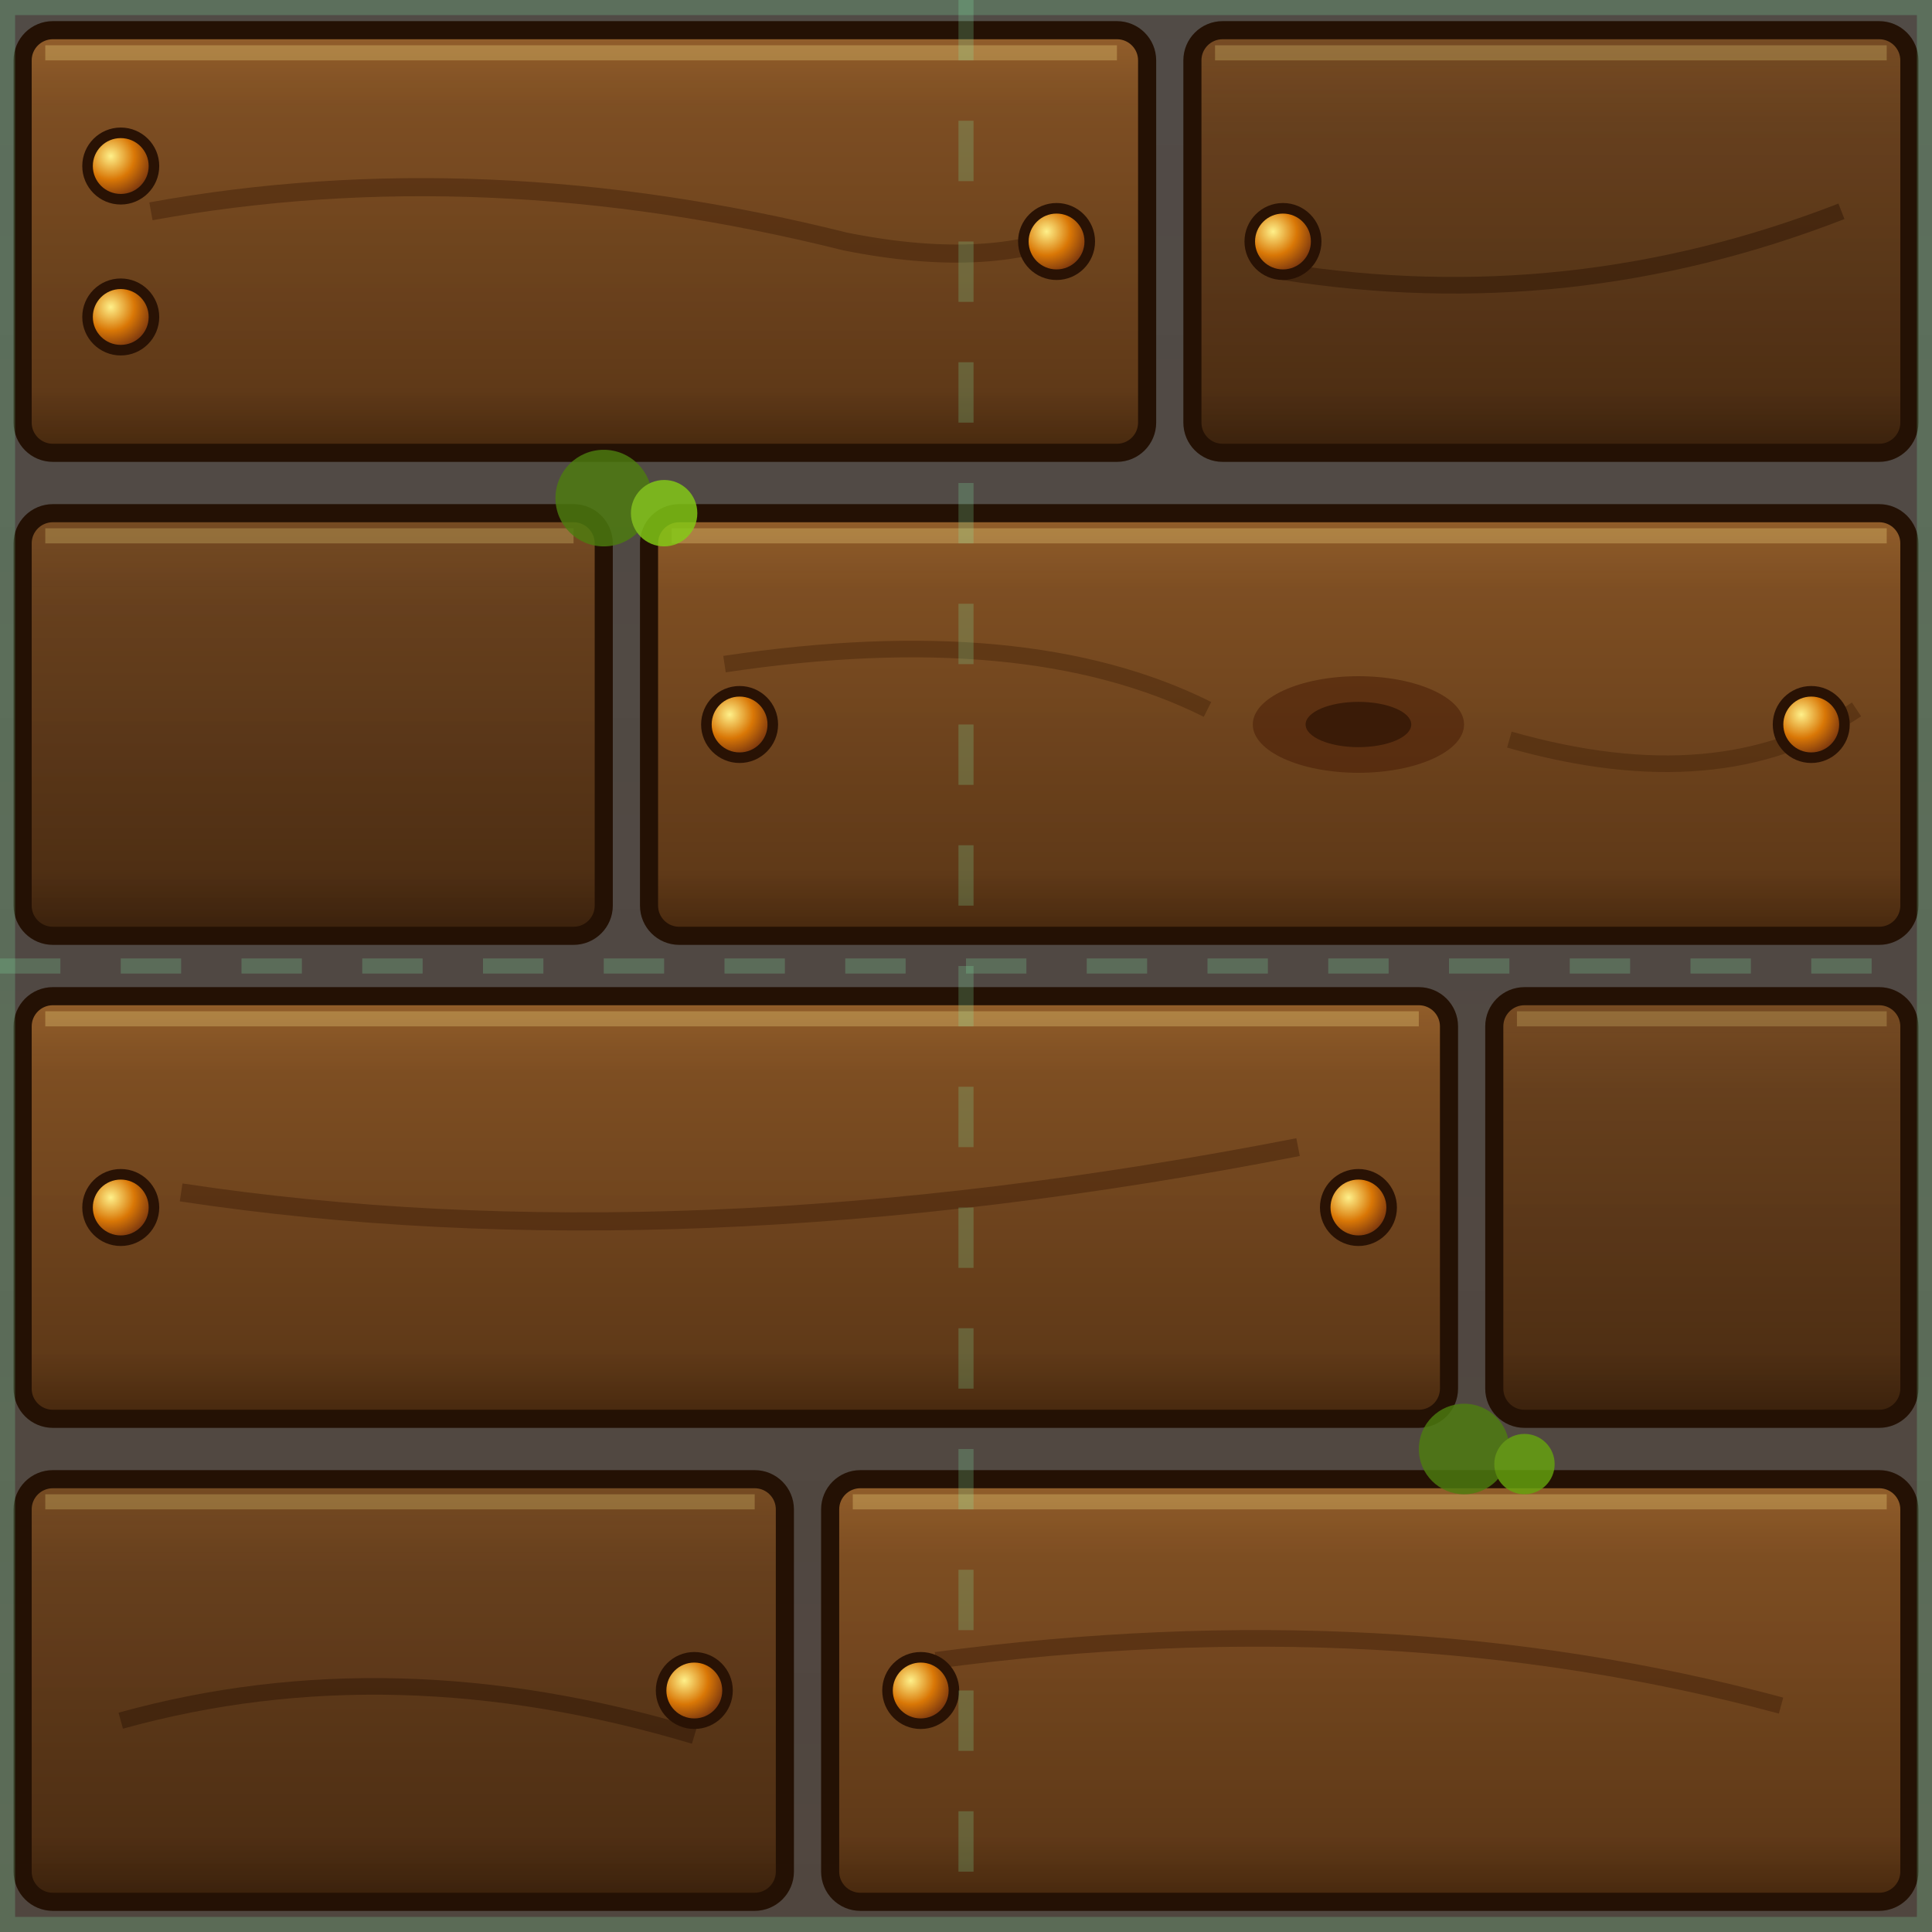
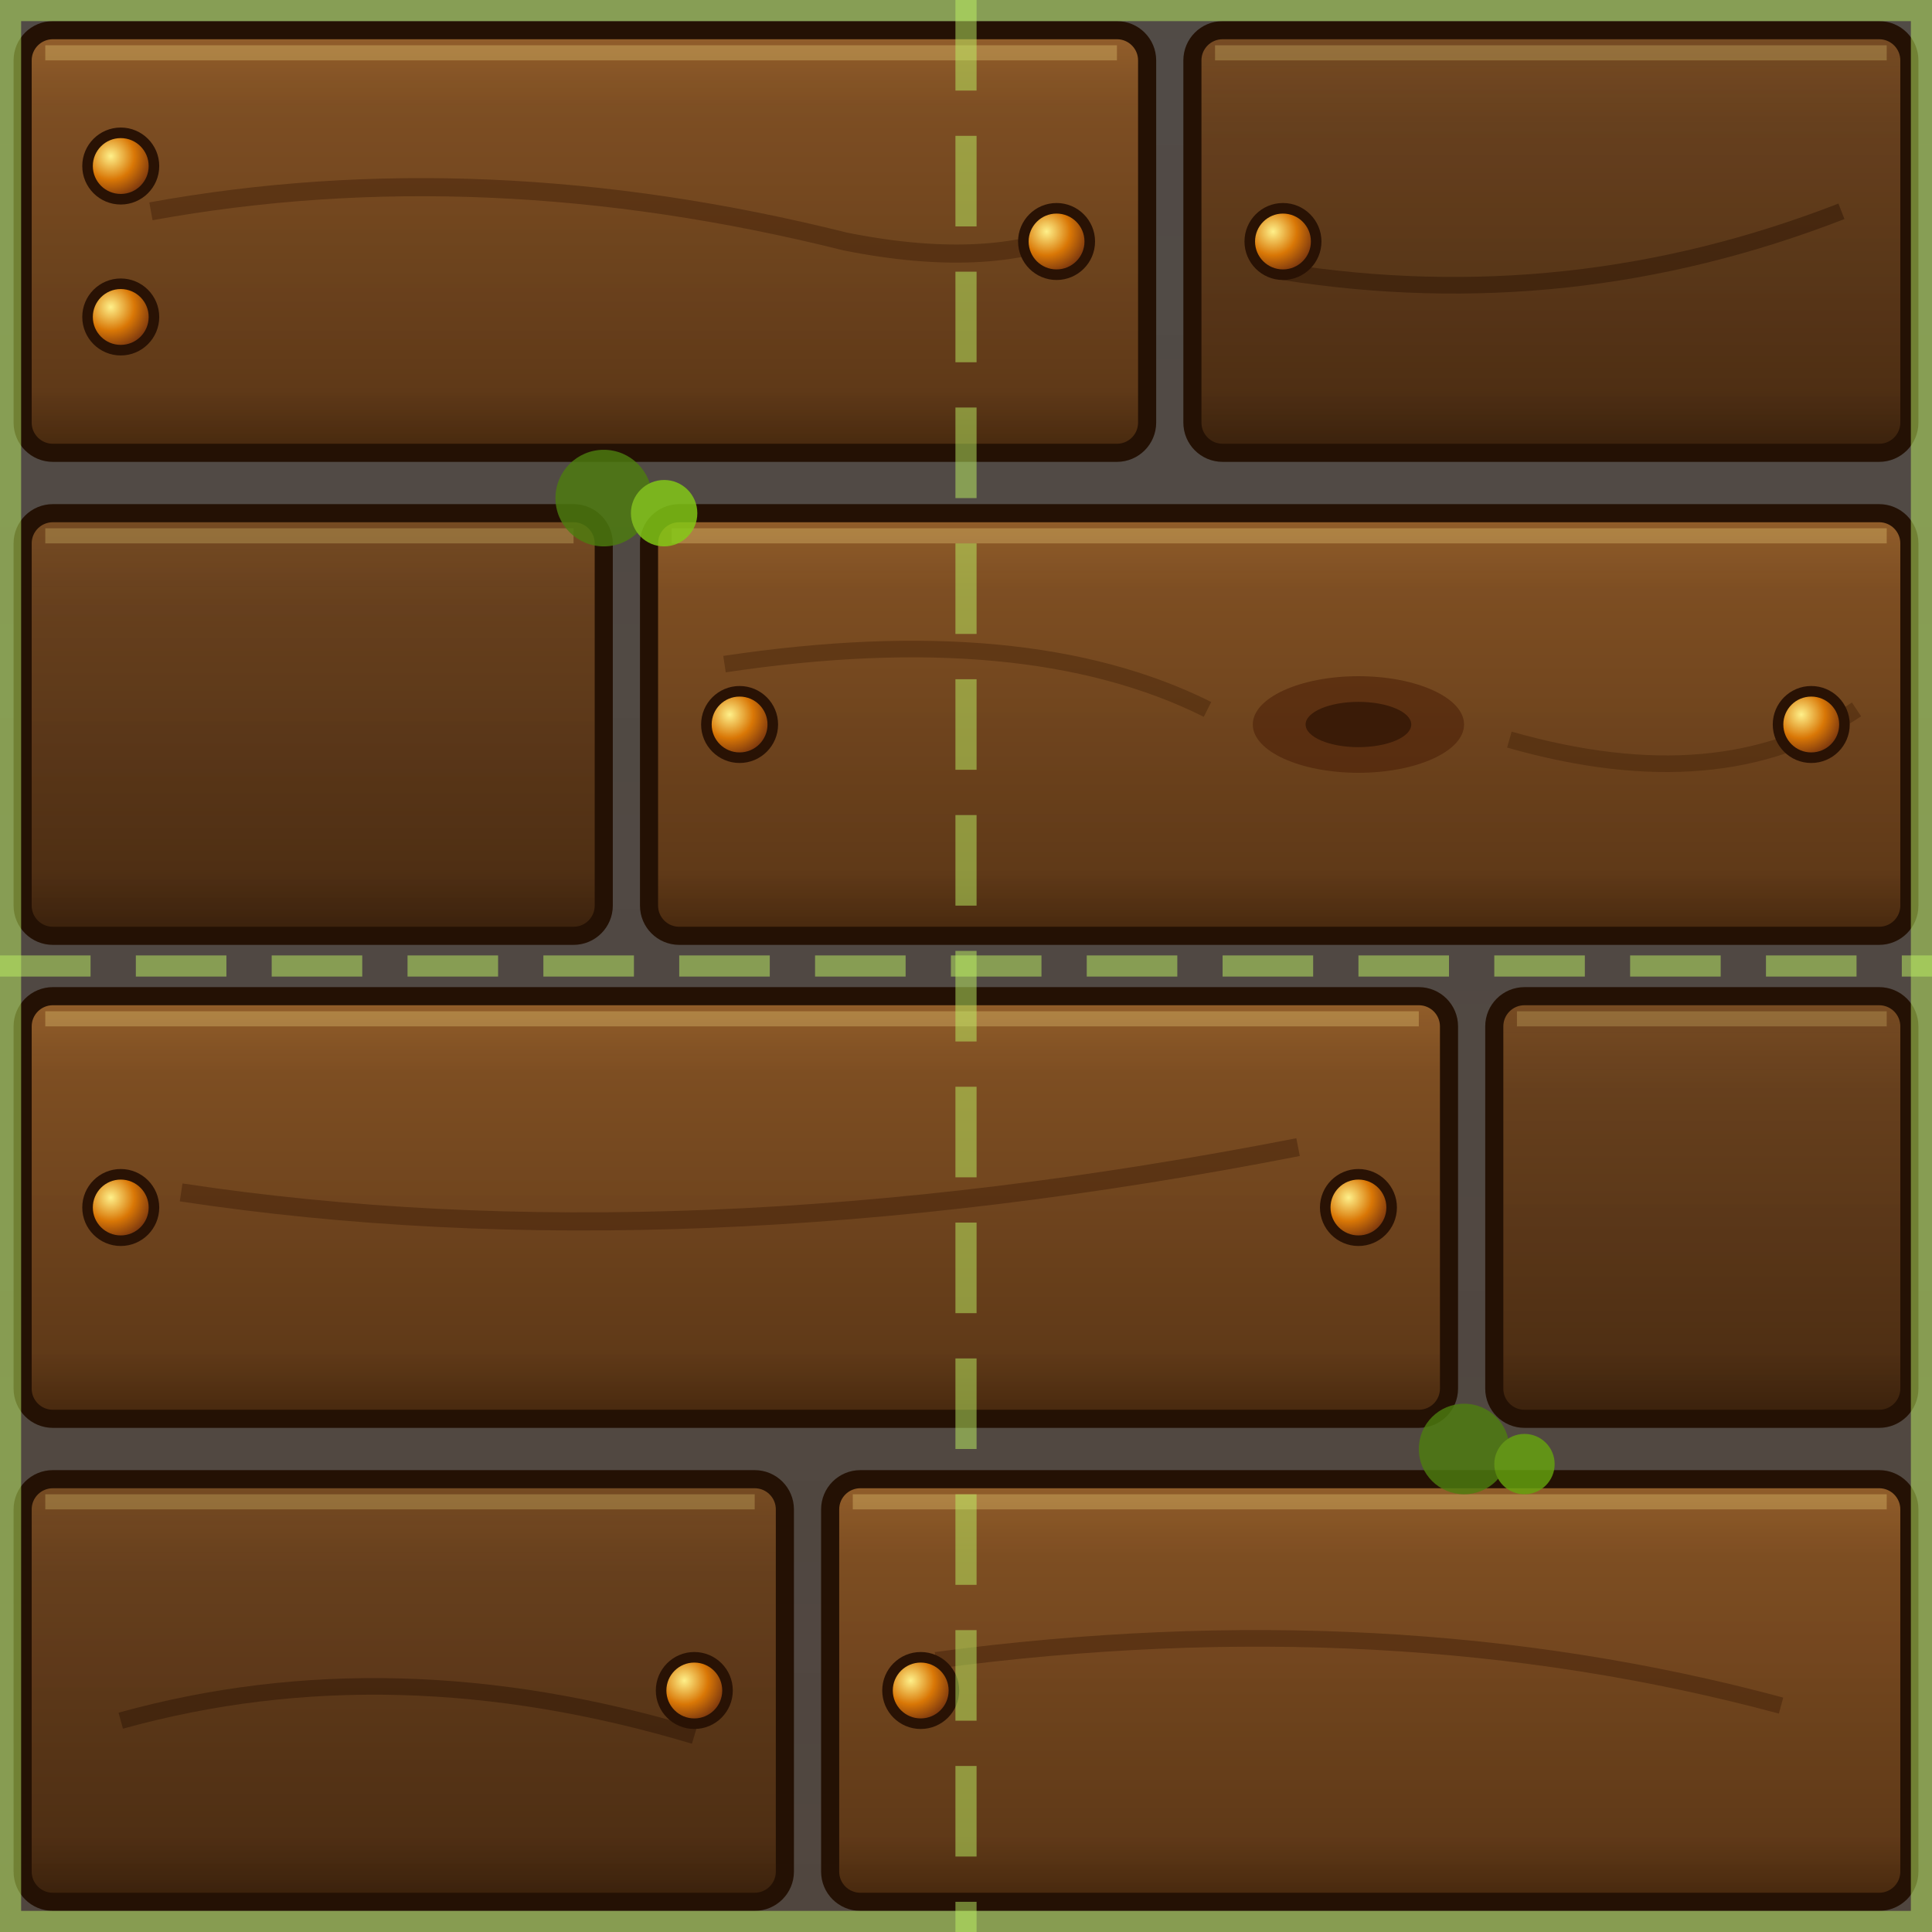
<svg xmlns="http://www.w3.org/2000/svg" viewBox="0 0 128 128" width="128" height="128">
  <defs>
    <rect id="twBaseRect" width="128" height="128" />
    <linearGradient id="twSeamBg" x1="0" y1="0" x2="0" y2="1">
      <stop offset="0%" stop-color="#140c06" stop-opacity="0.74" />
      <stop offset="100%" stop-color="#1f1209" stop-opacity="0.78" />
    </linearGradient>
    <linearGradient id="twPlankWarm" x1="0" y1="0" x2="0" y2="1">
      <stop offset="0%" stop-color="#9a6128" stop-opacity="0.9" />
      <stop offset="18%" stop-color="#854f1d" stop-opacity="0.86" />
      <stop offset="85%" stop-color="#613712" stop-opacity="0.88" />
      <stop offset="100%" stop-color="#452509" stop-opacity="0.92" />
    </linearGradient>
    <linearGradient id="twPlankDeep" x1="0" y1="0" x2="0" y2="1">
      <stop offset="0%" stop-color="#7c4c1f" stop-opacity="0.9" />
      <stop offset="22%" stop-color="#6a3e17" stop-opacity="0.86" />
      <stop offset="85%" stop-color="#4e2b0d" stop-opacity="0.88" />
      <stop offset="100%" stop-color="#371d07" stop-opacity="0.92" />
    </linearGradient>
    <radialGradient id="twBrassRivet" cx="35%" cy="35%" r="65%">
      <stop offset="0%" stop-color="#fef08a" />
      <stop offset="55%" stop-color="#d97706" />
      <stop offset="100%" stop-color="#78350f" />
    </radialGradient>
  </defs>
  <rect width="128" height="128" fill="url(#twSeamBg)" />
  <g>
    <rect x="1.5" y="2" width="74.5" height="28" rx="2" fill="url(#twPlankWarm)" stroke="#241104" stroke-width="1.2" />
    <line x1="3" y1="3.5" x2="74" y2="3.5" stroke="#fde68a" stroke-opacity="0.28" stroke-width="1" />
    <path d="M 10 14 Q 32 10 56 16 Q 66 18 72 15" fill="none" stroke="#3f1e07" stroke-opacity="0.45" stroke-width="1.2" />
    <rect x="79" y="2" width="47.5" height="28" rx="2" fill="url(#twPlankDeep)" stroke="#241104" stroke-width="1.2" />
    <line x1="80.5" y1="3.5" x2="125" y2="3.5" stroke="#fde68a" stroke-opacity="0.24" stroke-width="1" />
    <path d="M 85 18 Q 104 21 122 14" fill="none" stroke="#2c1304" stroke-opacity="0.45" stroke-width="1.1" />
  </g>
  <g>
    <rect x="1.5" y="34" width="38.5" height="28" rx="2" fill="url(#twPlankDeep)" stroke="#241104" stroke-width="1.2" />
    <line x1="3" y1="35.5" x2="38" y2="35.5" stroke="#fde68a" stroke-opacity="0.24" stroke-width="1" />
    <rect x="43" y="34" width="83.5" height="28" rx="2" fill="url(#twPlankWarm)" stroke="#241104" stroke-width="1.2" />
    <line x1="44.5" y1="35.5" x2="125" y2="35.5" stroke="#fde68a" stroke-opacity="0.28" stroke-width="1" />
    <ellipse cx="90" cy="48" rx="7" ry="3.2" fill="#451a03" opacity="0.5" />
    <ellipse cx="90" cy="48" rx="3.5" ry="1.5" fill="#2c1203" opacity="0.7" />
    <path d="M 48 44 Q 68 41 80 47 M 100 49 Q 114 53 123 47" fill="none" stroke="#3f1e07" stroke-opacity="0.4" stroke-width="1.1" />
  </g>
  <g>
    <rect x="1.5" y="66" width="94.5" height="28" rx="2" fill="url(#twPlankWarm)" stroke="#241104" stroke-width="1.2" />
    <line x1="3" y1="67.5" x2="94" y2="67.5" stroke="#fde68a" stroke-opacity="0.28" stroke-width="1" />
    <path d="M 12 79 Q 45 84 86 76" fill="none" stroke="#3f1e07" stroke-opacity="0.45" stroke-width="1.2" />
    <rect x="99" y="66" width="27.5" height="28" rx="2" fill="url(#twPlankDeep)" stroke="#241104" stroke-width="1.2" />
    <line x1="100.5" y1="67.5" x2="125" y2="67.5" stroke="#fde68a" stroke-opacity="0.22" stroke-width="1" />
  </g>
  <g>
    <rect x="1.5" y="98" width="50.5" height="28" rx="2" fill="url(#twPlankDeep)" stroke="#241104" stroke-width="1.2" />
    <line x1="3" y1="99.5" x2="50" y2="99.5" stroke="#fde68a" stroke-opacity="0.24" stroke-width="1" />
    <path d="M 8 114 Q 26 109 46 115" fill="none" stroke="#2c1304" stroke-opacity="0.45" stroke-width="1.1" />
    <rect x="55" y="98" width="71.5" height="28" rx="2" fill="url(#twPlankWarm)" stroke="#241104" stroke-width="1.2" />
    <line x1="56.5" y1="99.5" x2="125" y2="99.5" stroke="#fde68a" stroke-opacity="0.28" stroke-width="1" />
    <path d="M 62 110 Q 92 106 118 113" fill="none" stroke="#3f1e07" stroke-opacity="0.45" stroke-width="1.1" />
  </g>
  <g stroke="#291204" stroke-width="0.7">
    <circle cx="8" cy="11" r="2.2" fill="url(#twBrassRivet)" />
    <circle cx="8" cy="21" r="2.2" fill="url(#twBrassRivet)" />
    <circle cx="70" cy="16" r="2.2" fill="url(#twBrassRivet)" />
    <circle cx="85" cy="16" r="2.2" fill="url(#twBrassRivet)" />
    <circle cx="49" cy="48" r="2.2" fill="url(#twBrassRivet)" />
    <circle cx="120" cy="48" r="2.2" fill="url(#twBrassRivet)" />
    <circle cx="8" cy="80" r="2.2" fill="url(#twBrassRivet)" />
    <circle cx="90" cy="80" r="2.2" fill="url(#twBrassRivet)" />
    <circle cx="46" cy="112" r="2.2" fill="url(#twBrassRivet)" />
    <circle cx="61" cy="112" r="2.2" fill="url(#twBrassRivet)" />
  </g>
  <g opacity="0.82">
    <circle cx="40" cy="33" r="3.2" fill="#4d7c0f" />
    <circle cx="44" cy="34" r="2.2" fill="#84cc16" />
    <circle cx="97" cy="96" r="3" fill="#4d7c0f" />
    <circle cx="101" cy="97" r="2" fill="#65a30d" />
  </g>
-   <g stroke="#86efac" stroke-opacity="0.22" stroke-width="1" fill="none">
-     <rect x="0.5" y="0.5" width="127" height="127" />
-     <line x1="64" y1="0" x2="64" y2="128" stroke-dasharray="4 4" />
-     <line x1="0" y1="64" x2="128" y2="64" stroke-dasharray="4 4" />
+   <g stroke="#bef264" stroke-opacity="0.5" stroke-width="1.4" fill="none">
+     <rect x="0.7" y="0.7" width="126.6" height="126.6" />
+     <line x1="64" y1="0" x2="64" y2="128" stroke-dasharray="6 3" />
+     <line x1="0" y1="64" x2="128" y2="64" stroke-dasharray="6 3" />
  </g>
</svg>
